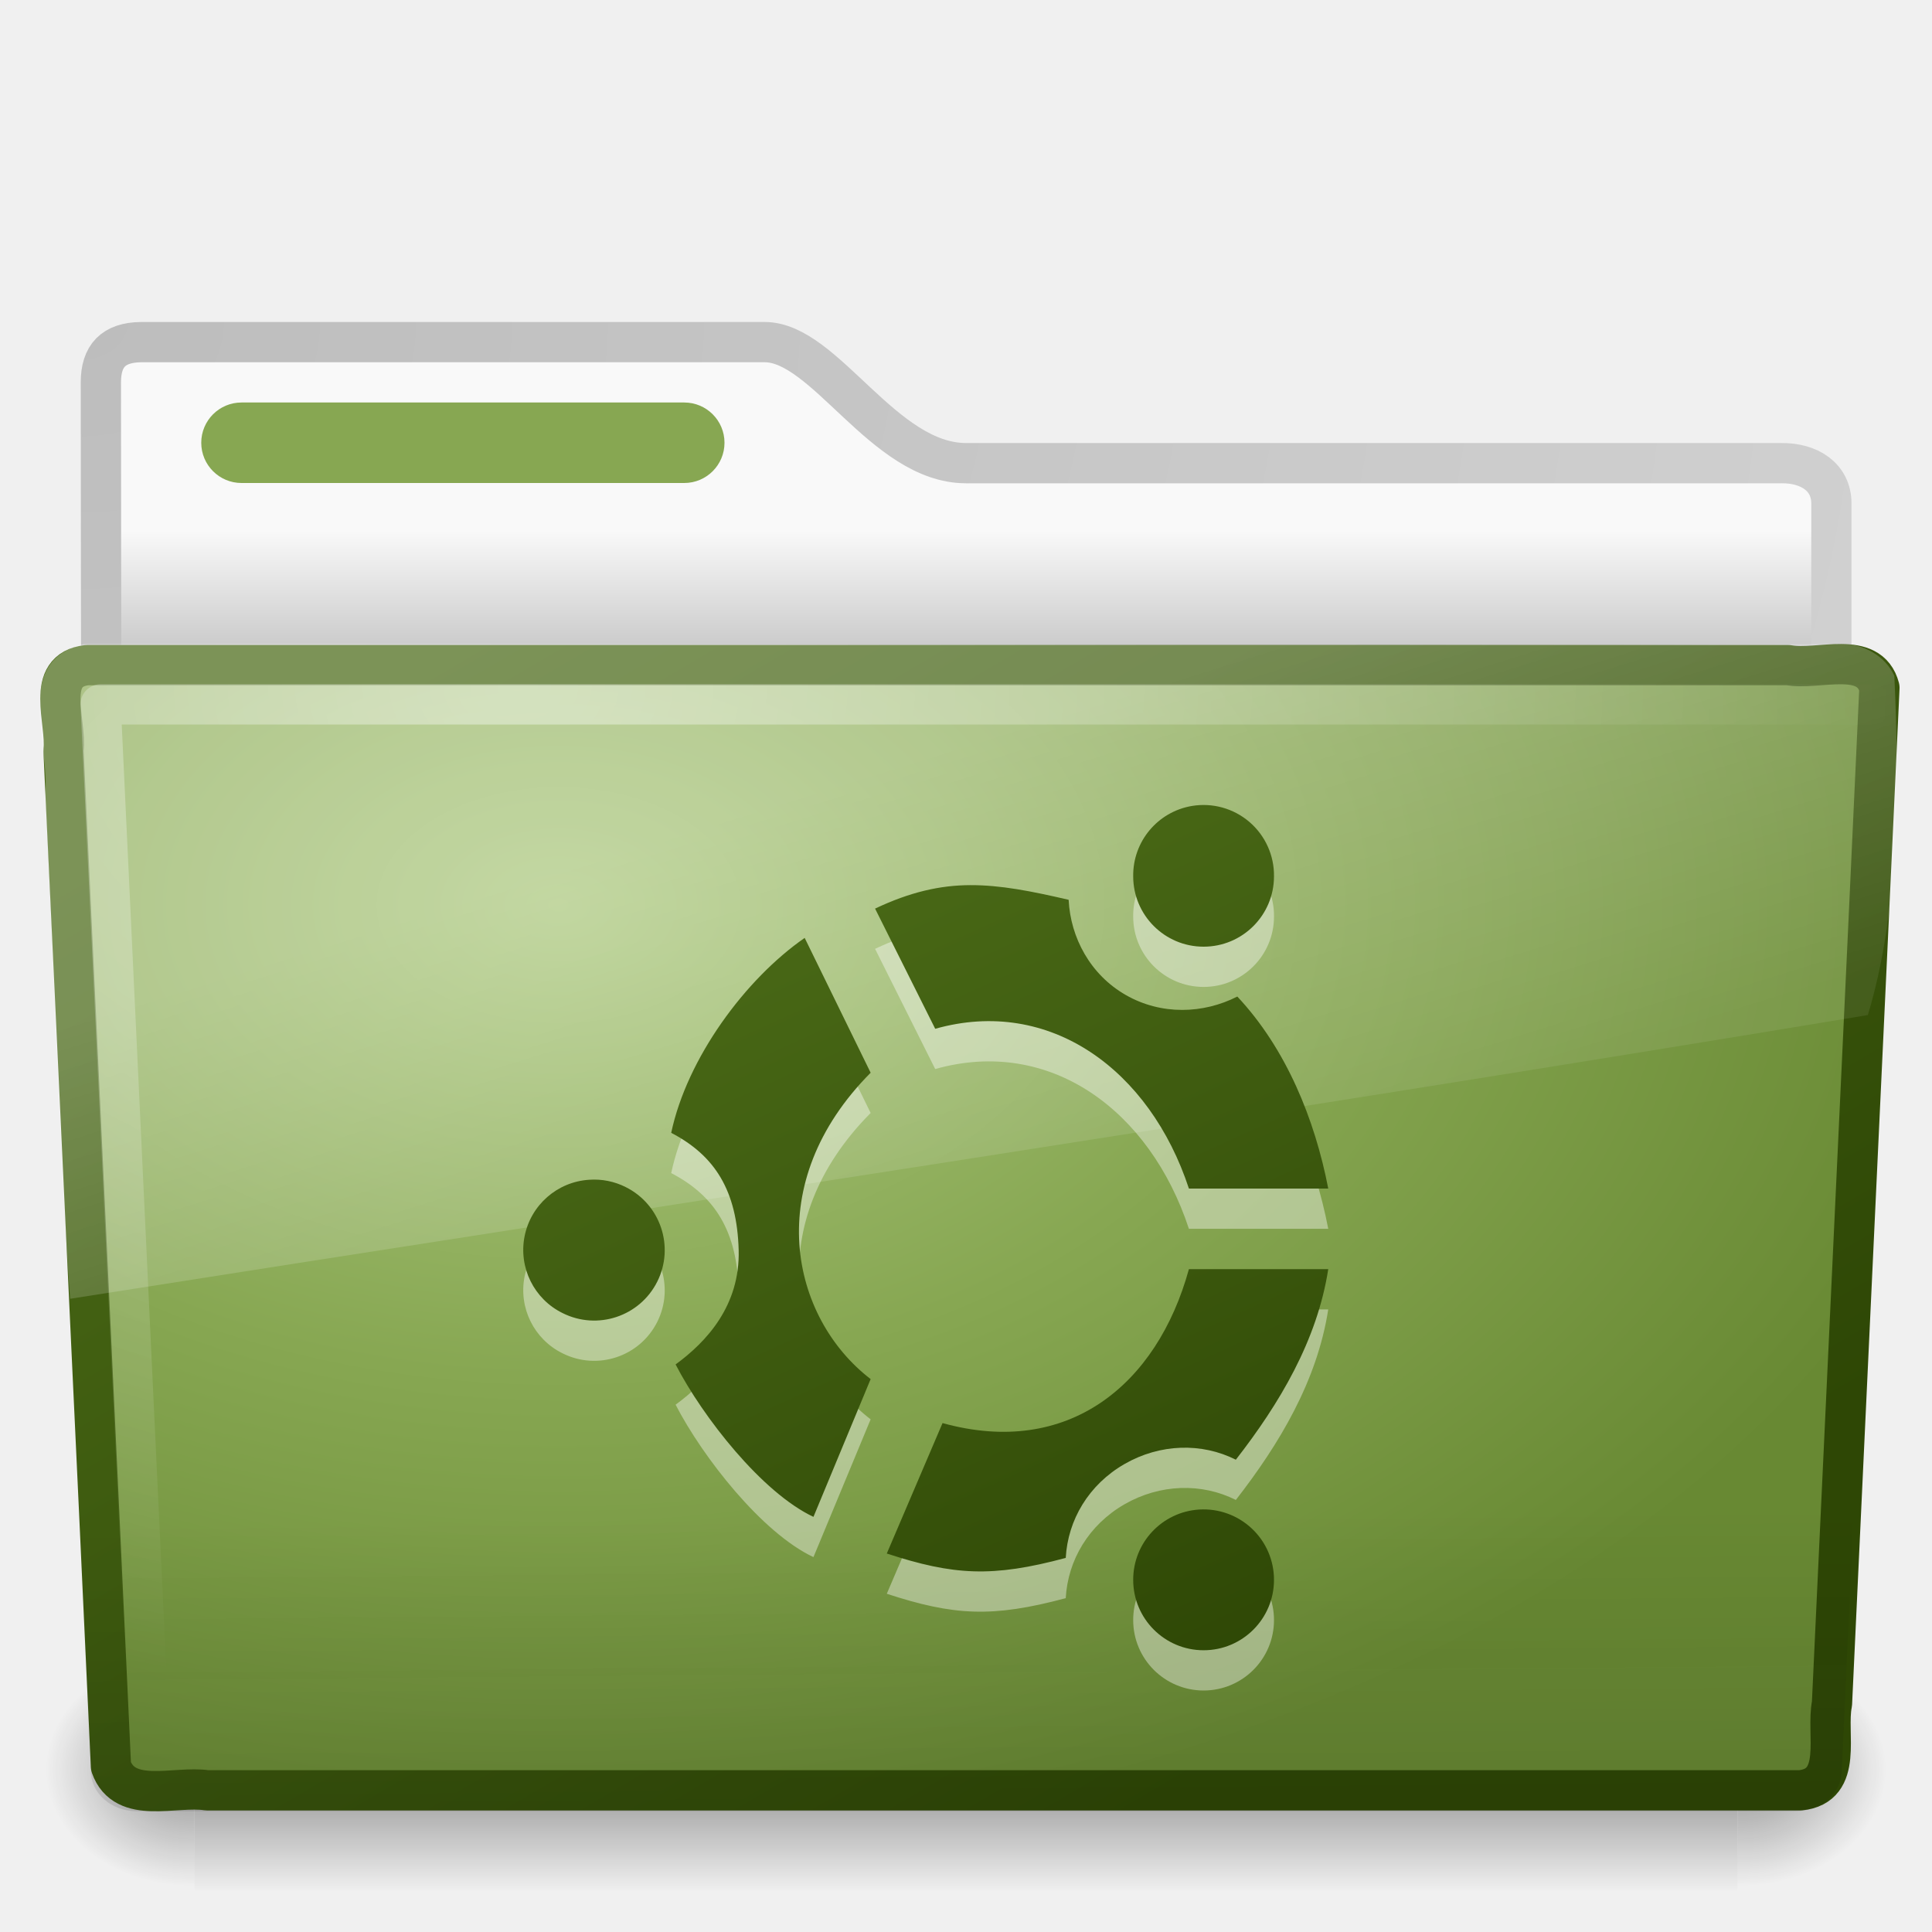
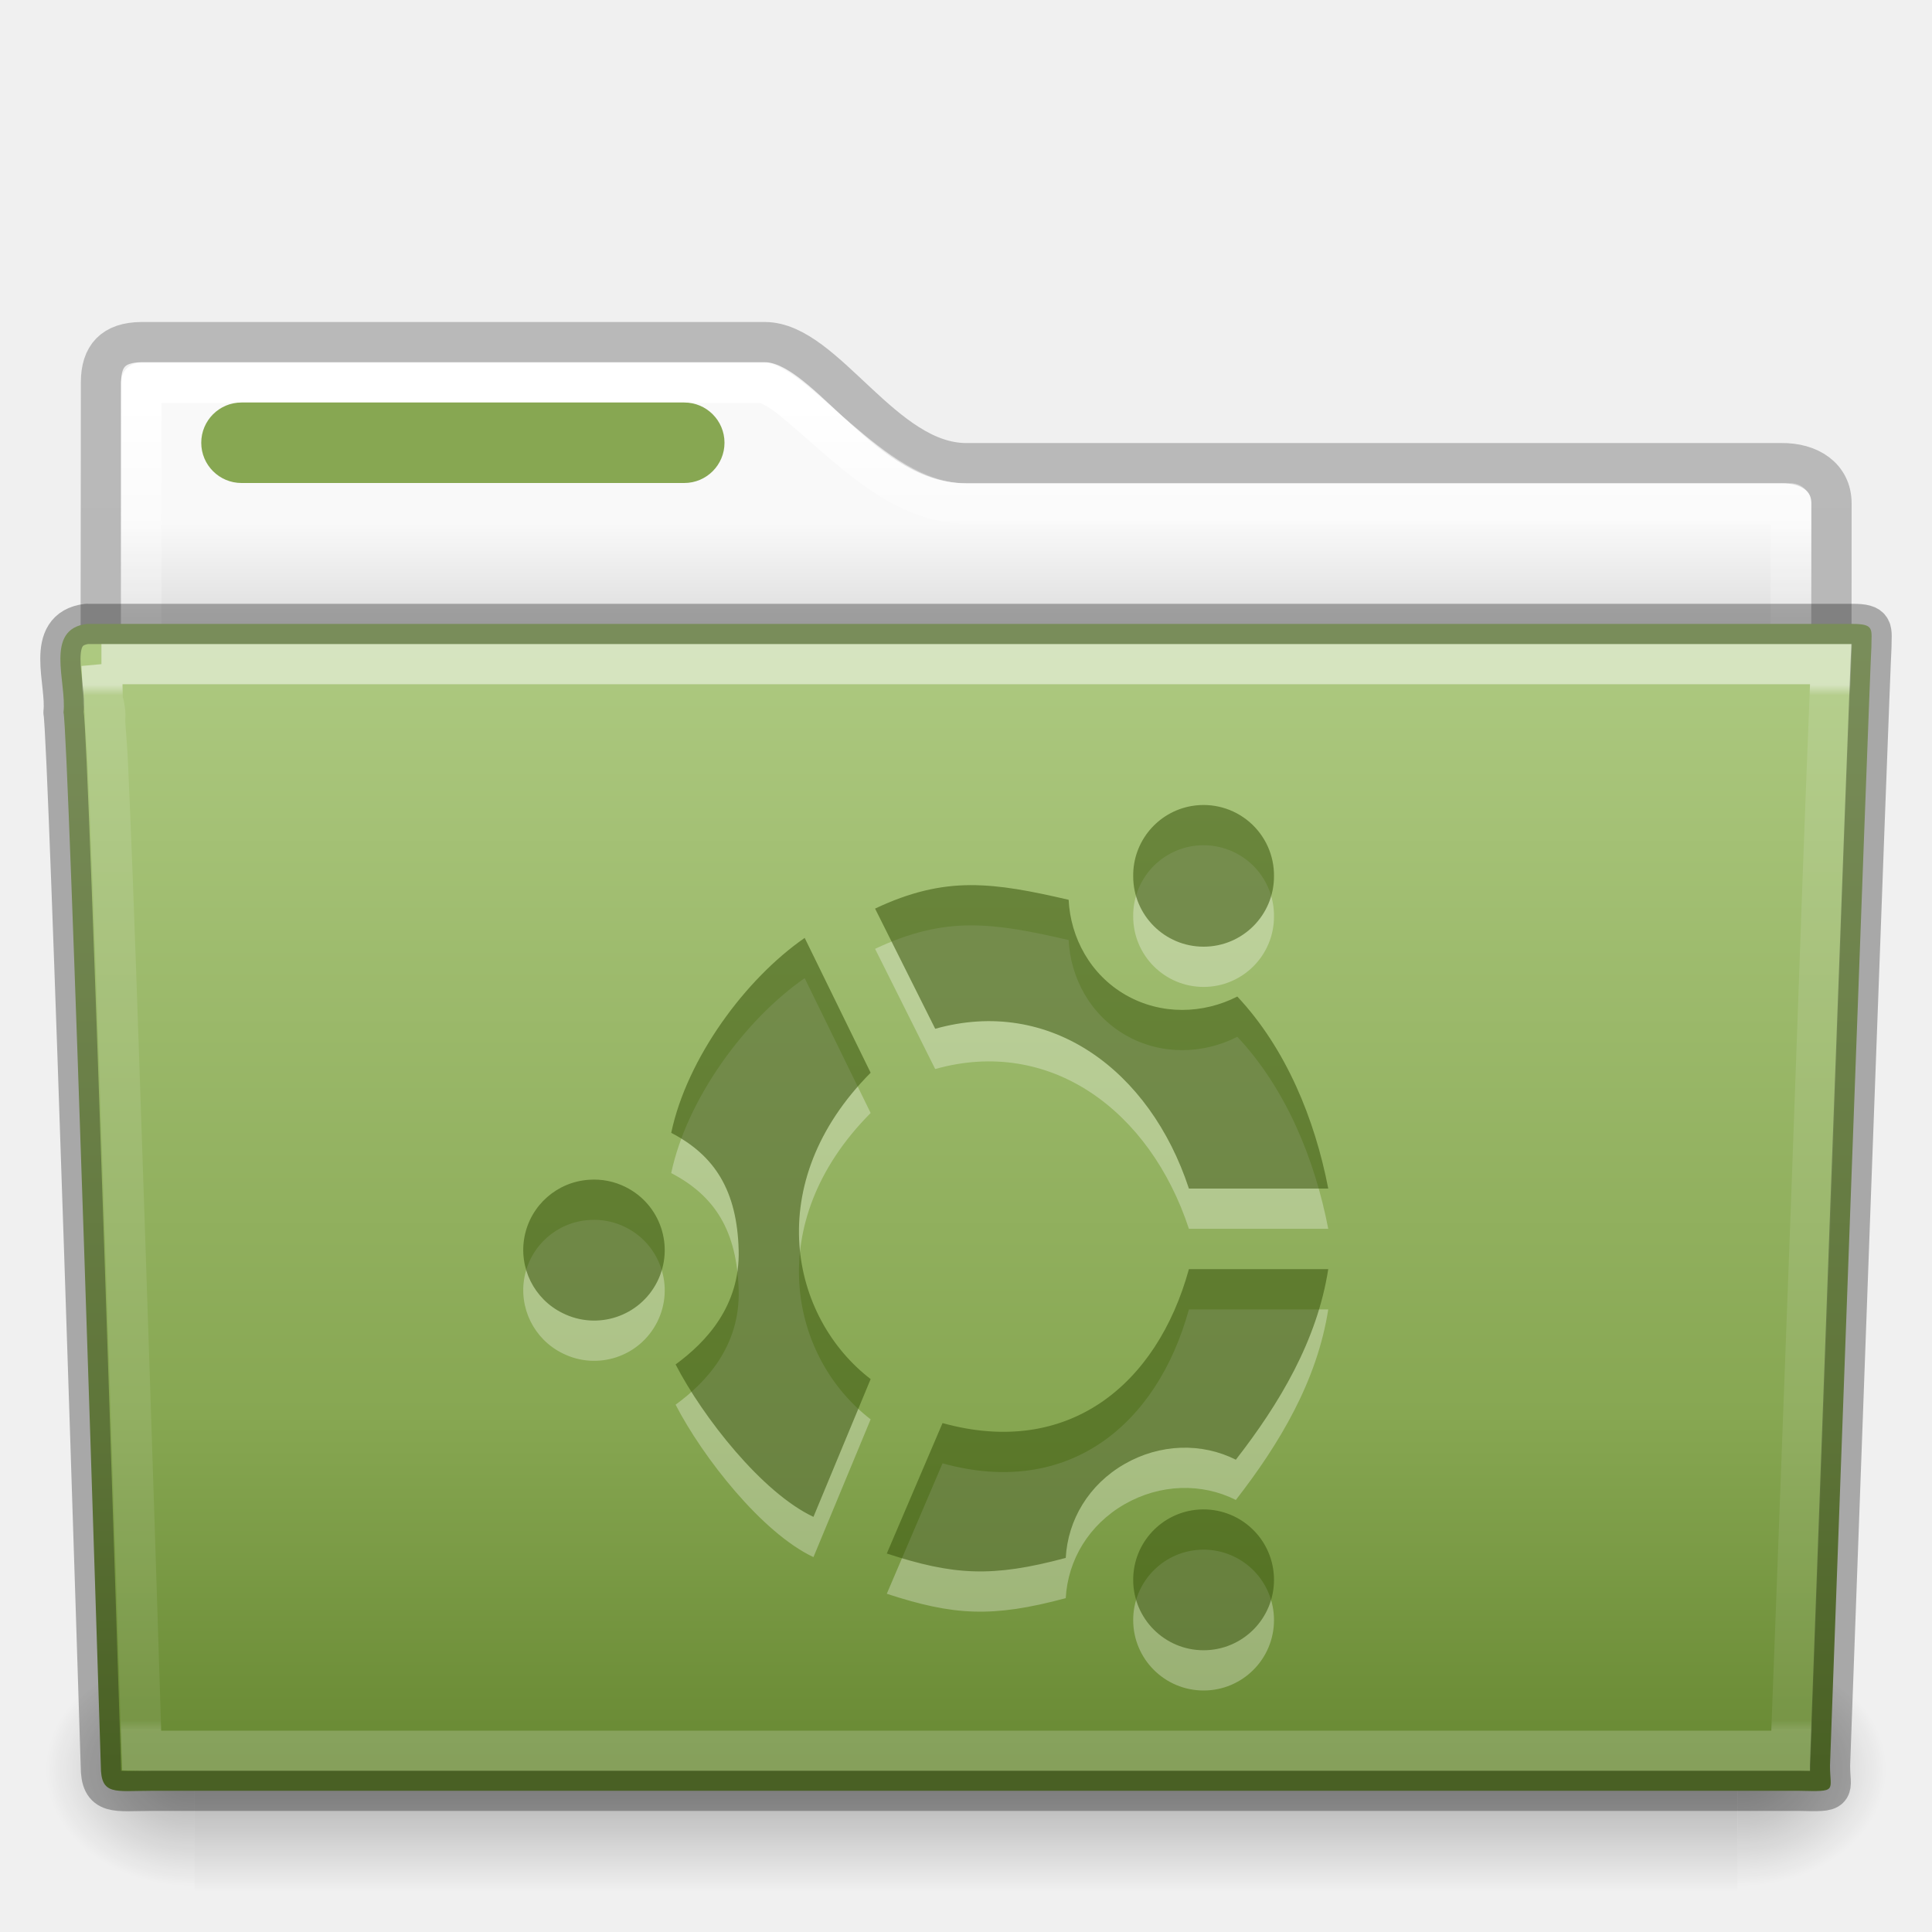
- <svg xmlns="http://www.w3.org/2000/svg" xmlns:xlink="http://www.w3.org/1999/xlink" id="svg3602" height="48" width="48" version="1.0">
-   <defs id="defs3604">
-     <radialGradient id="radialGradient2810" gradientUnits="userSpaceOnUse" cy="5.017" cx="3" gradientTransform="matrix(-1.2749e-8 1.7143 -2.1593 -1.46e-8 12.809 2.857)" r="21">
-       <stop id="stop3486" style="stop-color:#bdbdbd" offset="0" />
-       <stop id="stop3488" style="stop-color:#d0d0d0" offset="1" />
-     </radialGradient>
-     <linearGradient id="linearGradient2808" y2="16.19" gradientUnits="userSpaceOnUse" x2="62.989" gradientTransform="translate(-50.941)" y1="13.183" x1="62.989">
-       <stop id="stop6406" style="stop-color:#f9f9f9" offset="0" />
-       <stop id="stop6408" style="stop-color:#c9c9c9" offset="1" />
+ <svg xmlns="http://www.w3.org/2000/svg" xmlns:xlink="http://www.w3.org/1999/xlink" version="1.1" width="48" height="48" id="svg18157">
+   <defs id="defs18159">
+     <linearGradient id="linearGradient4673">
+       <stop offset="0" style="stop-color:#ffffff;stop-opacity:1" id="stop4675" />
+       <stop offset="0.1" style="stop-color:#ffffff;stop-opacity:0.235" id="stop4677" />
+       <stop offset="0.99" style="stop-color:#ffffff;stop-opacity:0.157" id="stop4679" />
+       <stop offset="1" style="stop-color:#ffffff;stop-opacity:0.392" id="stop4681" />
    </linearGradient>
-     <radialGradient id="radialGradient7600-312" gradientUnits="userSpaceOnUse" cy="486.65" cx="605.71" gradientTransform="matrix(-.03213 0 0 .037059 23.363 25.412)" r="117.14">
-       <stop id="stop2681" offset="0" />
-       <stop id="stop2683" style="stop-opacity:0" offset="1" />
-     </radialGradient>
-     <radialGradient id="radialGradient7598-526" gradientUnits="userSpaceOnUse" cy="486.65" cx="605.71" gradientTransform="matrix(.03213 0 0 .037059 24.637 25.412)" r="117.14">
-       <stop id="stop2675" offset="0" />
-       <stop id="stop2677" style="stop-opacity:0" offset="1" />
-     </radialGradient>
-     <linearGradient id="linearGradient7596-975" y2="609.51" gradientUnits="userSpaceOnUse" x2="302.86" gradientTransform="matrix(.08284 0 0 .037059 -5.9408 25.412)" y1="366.65" x1="302.86">
-       <stop id="stop2667" style="stop-opacity:0" offset="0" />
-       <stop id="stop2669" offset=".5" />
-       <stop id="stop2671" style="stop-opacity:0" offset="1" />
+     <linearGradient x1="42.471" y1="11.953" x2="42.471" y2="35.582" id="linearGradient12489" xlink:href="#linearGradient3454-2-5-0-3" gradientUnits="userSpaceOnUse" gradientTransform="matrix(0.8918903,0,0,1.098654,3.142773,3.887208)" />
+     <linearGradient id="linearGradient3454-2-5-0-3">
+       <stop id="stop3456-4-9-38-1" style="stop-color:#ffffff;stop-opacity:1" offset="0" />
+       <stop id="stop3458-39-80-3-5" style="stop-color:#ffffff;stop-opacity:0.235" offset="0.01" />
+       <stop id="stop3460-7-0-2-4" style="stop-color:#ffffff;stop-opacity:0.157" offset="0.99" />
+       <stop id="stop3462-0-9-8-7" style="stop-color:#ffffff;stop-opacity:0.392" offset="1" />
    </linearGradient>
-     <linearGradient id="linearGradient2801" y2="15.944" xlink:href="#linearGradient3390-178-986-453" gradientUnits="userSpaceOnUse" x2="65.34" gradientTransform="translate(-53.765 -.11419)" y1="45.114" x1="82.453" />
-     <radialGradient id="radialGradient2799" gradientUnits="userSpaceOnUse" cy="14.113" cx="63.969" gradientTransform="matrix(1.5647 -9.5143e-8 6.1772e-8 1.0159 -86.213 8.1461)" r="23.097">
+     <linearGradient x1="35.793" y1="17.118" x2="35.793" y2="43.761" id="linearGradient12481" xlink:href="#radialGradient2444" gradientUnits="userSpaceOnUse" gradientTransform="matrix(1,0,0,1.035714,2.0849371e-6,-1.58909)" />
+     <radialGradient cx="605.714" cy="486.648" r="117.143" fx="605.714" fy="486.648" id="radialGradient12475" xlink:href="#linearGradient5060-820-91-9-0" gradientUnits="userSpaceOnUse" gradientTransform="matrix(-0.03079083,0,0,0.02470588,23.38975,31.94164)" />
+     <linearGradient id="linearGradient5060-820-91-9-0">
+       <stop id="stop2681-778-5-1" style="stop-color:#000000;stop-opacity:1" offset="0" />
+       <stop id="stop2683-2-86-2" style="stop-color:#000000;stop-opacity:0" offset="1" />
+     </linearGradient>
+     <radialGradient cx="605.714" cy="486.648" r="117.143" fx="605.714" fy="486.648" id="radialGradient12471" xlink:href="#linearGradient5060-179-37-4-0" gradientUnits="userSpaceOnUse" gradientTransform="matrix(0.03079083,0,0,0.02470588,24.61025,31.94164)" />
+     <linearGradient id="linearGradient5060-179-37-4-0">
+       <stop id="stop2675-91-9-2" style="stop-color:#000000;stop-opacity:1" offset="0" />
+       <stop id="stop2677-09-0-9" style="stop-color:#000000;stop-opacity:0" offset="1" />
+     </linearGradient>
+     <linearGradient x1="302.857" y1="366.648" x2="302.857" y2="609.505" id="linearGradient12467" xlink:href="#linearGradient5048-585-73-1-5" gradientUnits="userSpaceOnUse" gradientTransform="matrix(0.07938856,0,0,0.02470588,-4.693288,31.94164)" />
+     <linearGradient id="linearGradient5048-585-73-1-5">
+       <stop id="stop2667-99-4-6" style="stop-color:#000000;stop-opacity:0" offset="0" />
+       <stop id="stop2669-5-9-4" style="stop-color:#000000;stop-opacity:1" offset="0.5" />
+       <stop id="stop2671-56-4-2" style="stop-color:#000000;stop-opacity:0" offset="1" />
+     </linearGradient>
+     <linearGradient x1="68.876" y1="4.392" x2="68.876" y2="32.746" id="linearGradient12463" xlink:href="#linearGradient4673" gradientUnits="userSpaceOnUse" gradientTransform="matrix(0.8918903,0,0,1.058028,-45.79307,5.3536)" />
+     <linearGradient id="linearGradient4646-7-4-3">
+       <stop id="stop4648-8-0-3" style="stop-color:#f9f9f9;stop-opacity:1" offset="0" />
+       <stop id="stop4650-1-7-3" style="stop-color:#d8d8d8;stop-opacity:1" offset="1" />
+     </linearGradient>
+     <linearGradient id="linearGradient3104-8-8-97-4-6-11-5-5">
+       <stop id="stop3106-5-4-3-5-0-2-1-0" style="stop-color:#000000;stop-opacity:0.322" offset="0" />
+       <stop id="stop3108-4-3-7-8-2-0-7-9" style="stop-color:#000000;stop-opacity:0.278" offset="1" />
+     </linearGradient>
+     <radialGradient id="radialGradient2444" gradientUnits="userSpaceOnUse" cy="14.113" cx="63.969" gradientTransform="matrix(1.5647,-9.5143e-8,6.1772e-8,1.0159,-59.14917,8.1461)" r="23.097">
      <stop id="stop3618" style="stop-color:#ADC980" offset="0" />
-       <stop id="stop3270" style="stop-color:#87A752" offset=".5" />
+       <stop id="stop3270" style="stop-color:#87A752" offset="0.688" />
      <stop id="stop3620" style="stop-color:#688933" offset="1" />
    </radialGradient>
-     <linearGradient id="linearGradient2796" y2="36.658" gradientUnits="userSpaceOnUse" x2="22.809" gradientTransform="matrix(1.1447 0 0 .99775 -3.4661 1.0988)" y1="49.629" x1="22.935">
-       <stop id="stop2661" style="stop-color:#0a0a0a;stop-opacity:.498" offset="0" />
-       <stop id="stop2663" style="stop-color:#0a0a0a;stop-opacity:0" offset="1" />
-     </linearGradient>
-     <radialGradient id="radialGradient2793" gradientUnits="userSpaceOnUse" cy="8.302" cx="7.265" gradientTransform="matrix(0 1.208 -1.6272 0 26.372 8.2665)" r="20.98">
-       <stop id="stop2693" style="stop-color:#fff;stop-opacity:0.4" offset="0" />
-       <stop id="stop2695" style="stop-color:#fff;stop-opacity:0" offset="1" />
-     </radialGradient>
-     <linearGradient id="linearGradient2790" y2="33.955" gradientUnits="userSpaceOnUse" x2="15.215" y1="22.292" x1="11.566">
-       <stop id="stop2687" style="stop-color:#fff;stop-opacity:.275" offset="0" />
-       <stop id="stop2689" style="stop-color:#fff;stop-opacity:.078" offset="1" />
-     </linearGradient>
-     <linearGradient id="linearGradient3390-178-986-453">
-       <stop id="stop3624" style="stop-color:#2E4705" offset="0" />
-       <stop id="stop3626" style="stop-color:#4A6A17" offset="1" />
-     </linearGradient>
-     <linearGradient id="linearGradient3588" y2="23.614" xlink:href="#linearGradient3390-178-986-453" gradientUnits="userSpaceOnUse" x2="14.265" y1="44.916" x1="23.964" />
+     <linearGradient x1="62.989" y1="13" x2="62.989" y2="16" id="linearGradient12459-6" xlink:href="#linearGradient4646-7-4-3" gradientUnits="userSpaceOnUse" gradientTransform="translate(-50.93955,0)" />
+     <linearGradient xlink:href="#linearGradient3104-8-8-97-4-6-11-5-5" id="linearGradient4572" gradientUnits="userSpaceOnUse" gradientTransform="matrix(0.8074983,0,0,0.833744,57.9662,-0.0698403)" x1="-51.786" y1="53.514" x2="-51.786" y2="3.634" />
  </defs>
-   <g id="layer1">
-     <path id="path3468" style="stroke-linejoin:round;stroke:url(#radialGradient2810);stroke-linecap:round;fill:url(#linearGradient2808)" d="m3.506 8.5c-0.69 0.008-1 0.342-1 1 0 5.514 0.026 9.74-0.006 14.75 1.435 0 43-3.699 43-5.292v-6.451c0-0.658-0.554-1.008-1.244-1h-20.256c-2.047 0-3.499-3.007-5-3.007h-15.494 0z" />
-     <g id="g7591" style="opacity:.4" transform="matrix(.95833 0 0 .66667 1 15)">
-       <rect id="rect4173" style="fill:url(#linearGradient7596-975)" height="9" width="40" y="39" x="4" />
-       <path id="path5058" style="fill:url(#radialGradient7598-526)" d="m44 39v9c1.655 0.017 4-2.017 4-4.501s-1.846-4.499-4-4.499z" />
-       <path id="path5018" style="fill:url(#radialGradient7600-312)" d="m4 39v9c-1.655 0.017-4-2.017-4-4.501s1.846-4.499 4-4.499z" />
-     </g>
-     <path id="path3388" style="stroke-linejoin:round;stroke:url(#linearGradient2801);stroke-linecap:round;fill:url(#radialGradient2799)" d="m2.163 16.525c-1.073 0.124-0.5 1.402-0.585 2.121 0.393 8.47 0.789 16.77 1.179 25.24 0.342 0.966 1.594 0.471 2.388 0.594h39.58c1.09-0.107 0.637-1.408 0.79-2.153 0.393-8.47 0.789-16.769 1.179-25.239-0.251-0.955-1.519-0.424-2.263-0.563h-42.268-0z" />
-     <path id="path6127" style="opacity:.4;fill:url(#linearGradient2796)" d="m2.058 16.065l43.897 0.001c0.634 0 1.045 0.444 1.045 0.997l-1.244 26.939c0 0.553-0.511 0.998-1.145 0.998h-41.209c-0.634 0-1.145-0.445-1.145-0.998l-1.244-26.939c0-0.553 0.411-0.998 1.045-0.998z" />
-     <path id="path2435" style="stroke-linejoin:round;stroke:url(#radialGradient2793);stroke-linecap:round;fill:none" d="m46.5 17.5h-44l1.156 24.531" />
-     <path id="path3455" style="fill:url(#linearGradient2790)" d="m45.75 16c-14.55 0.073-29.105-0.021-43.656 0-1.807 0.411-0.835 2.467-0.973 3.772 0.222 4.163 0.323 8.344 0.621 12.496 15-2.362 29.926-4.607 44.664-7.049 0.781-2.587 0.788-5.671 0.658-8.429-0.23-0.505-0.787-0.801-1.314-0.79z" />
-     <rect id="rect3562" style="display:block;fill:#87A752" rx="1" ry="1" height="2" width="13" y="10" x="5" />
-     <path id="path2812" style="opacity:.4;fill-rule:evenodd;fill:#fff" d="m29.611 21.024c-0.85 0.144-1.469 0.886-1.457 1.748 0 0.966 0.783 1.748 1.749 1.748s1.749-0.782 1.749-1.748c0.007-0.518-0.217-1.014-0.611-1.351-0.394-0.338-0.918-0.483-1.43-0.397zm-5.502 1.967c-0.755 0.002-1.503 0.173-2.368 0.583l1.494 2.986c2.848-0.804 5.334 1.022 6.303 3.969h3.462c-0.333-1.721-1.045-3.476-2.259-4.77-0.848 0.432-1.888 0.466-2.769-0.037s-1.376-1.425-1.422-2.367c-0.934-0.216-1.686-0.366-2.441-0.364zm-4.117 1.311c-1.475 1.022-2.924 2.989-3.316 4.843 1.088 0.566 1.636 1.44 1.676 2.913 0.037 1.384-0.804 2.283-1.567 2.841 0.676 1.309 2.148 3.187 3.425 3.787l1.421-3.423c-1.995-1.532-2.727-4.867 0-7.611l-1.639-3.35zm-5.357 6.009c-0.791 0.051-1.448 0.628-1.602 1.405-0.153 0.777 0.235 1.56 0.946 1.908 0.866 0.433 1.918 0.082 2.351-0.783 0.432-0.864 0.082-1.916-0.784-2.348-0.281-0.142-0.596-0.205-0.911-0.182zm14.903 2.221c-0.792 2.881-3.005 4.689-6.121 3.824l-1.385 3.241c1.659 0.541 2.614 0.601 4.446 0.109 0.052-0.944 0.571-1.82 1.457-2.331 0.887-0.511 1.925-0.535 2.769-0.109 1.083-1.392 2.02-2.958 2.296-4.734h-3.462zm0.255 5.972c-0.923 0.058-1.641 0.824-1.639 1.748 0 0.965 0.783 1.748 1.749 1.748s1.749-0.783 1.749-1.748c0.001-0.483-0.198-0.945-0.551-1.276-0.352-0.331-0.825-0.502-1.308-0.472z" />
-     <path id="path19" style="fill-rule:evenodd;fill:url(#linearGradient3588)" d="m29.611 20.024c-0.85 0.144-1.469 0.886-1.457 1.748 0 0.966 0.783 1.748 1.749 1.748s1.749-0.782 1.749-1.748c0.007-0.518-0.217-1.014-0.611-1.351-0.394-0.338-0.918-0.483-1.43-0.397zm-5.502 1.967c-0.755 0.002-1.503 0.173-2.368 0.583l1.494 2.986c2.848-0.804 5.334 1.022 6.303 3.969h3.462c-0.333-1.721-1.045-3.476-2.259-4.77-0.848 0.432-1.888 0.466-2.769-0.037s-1.376-1.425-1.422-2.367c-0.934-0.216-1.686-0.366-2.441-0.364zm-4.117 1.311c-1.475 1.022-2.924 2.989-3.316 4.843 1.088 0.566 1.636 1.44 1.676 2.913 0.037 1.384-0.804 2.283-1.567 2.841 0.676 1.309 2.148 3.187 3.425 3.787l1.421-3.423c-1.995-1.532-2.727-4.867 0-7.611l-1.639-3.35zm-5.357 6.009c-0.791 0.051-1.448 0.628-1.602 1.405-0.153 0.777 0.235 1.56 0.946 1.908 0.866 0.433 1.918 0.082 2.351-0.783 0.432-0.864 0.082-1.916-0.784-2.348-0.281-0.142-0.596-0.205-0.911-0.182zm14.903 2.221c-0.792 2.881-3.005 4.689-6.121 3.824l-1.385 3.241c1.659 0.541 2.614 0.601 4.446 0.109 0.052-0.944 0.571-1.82 1.457-2.331 0.887-0.511 1.925-0.535 2.769-0.109 1.083-1.392 2.02-2.958 2.296-4.734h-3.462zm0.255 5.972c-0.923 0.058-1.641 0.824-1.639 1.748 0 0.965 0.783 1.748 1.749 1.748s1.749-0.783 1.749-1.748c0.001-0.483-0.198-0.945-0.551-1.276-0.352-0.331-0.825-0.502-1.308-0.472z" />
-   </g>
+   <path style="color:#000000;clip-rule:nonzero;display:inline;overflow:visible;visibility:visible;opacity:1;isolation:auto;mix-blend-mode:normal;color-interpolation:sRGB;color-interpolation-filters:linearRGB;solid-color:#000000;solid-opacity:1;fill:url(#linearGradient12459-6);fill-opacity:1;fill-rule:nonzero;stroke:none;stroke-width:1;stroke-linecap:butt;stroke-linejoin:miter;stroke-miterlimit:4;stroke-dasharray:none;stroke-dashoffset:0;stroke-opacity:1;marker:none;color-rendering:auto;image-rendering:auto;shape-rendering:auto;text-rendering:auto;enable-background:accumulate;filter-blend-mode:normal;filter-gaussianBlur-deviation:0" d="M 3.5,9 C 3.223,9 3,9.223 3,9.5 l 0,8 C 3,17.777 3.223,18 3.5,18 l 41,0 c 0.277,0 0.5,-0.223 0.5,-0.5 l 0,-5 C 45,12.223 44.777,12 44.5,12 L 24,12 C 22,12 20,9 19,9 Z" id="rect4574" />
+   <path d="m 3.509,8.5 c -0.69,0.008 -1,0.342 -1,1 l -0.009,9 43,0 0.003,-5.993 c 3.53e-4,-0.658 -0.554,-1.008 -1.244,-1 l -20.256,0 c -2.047,0 -3.499,-3.007 -5,-3.007 z" style="color:#000000;clip-rule:nonzero;display:inline;overflow:visible;visibility:visible;opacity:0.8;isolation:auto;mix-blend-mode:normal;color-interpolation:sRGB;color-interpolation-filters:linearRGB;solid-color:#000000;solid-opacity:1;fill:none;fill-opacity:1;fill-rule:nonzero;stroke:url(#linearGradient4572);stroke-width:1;stroke-linecap:butt;stroke-linejoin:miter;stroke-miterlimit:4;stroke-dasharray:none;stroke-dashoffset:0;stroke-opacity:1;marker:none;color-rendering:auto;image-rendering:auto;shape-rendering:auto;text-rendering:auto;enable-background:accumulate" id="path3468-2" />
+   <path style="color:#000000;display:inline;overflow:visible;visibility:visible;fill:none;stroke:url(#linearGradient12463);stroke-width:1;stroke-linecap:round;stroke-linejoin:round;stroke-miterlimit:4;stroke-dasharray:none;stroke-dashoffset:0;stroke-opacity:1;marker:none;enable-background:accumulate" d="m 3.51,9.51 0,7.98 40.98,0 0,-4.98 -20.49,0 c -1.255,0 -2.314,-0.855 -3.207,-1.621 C 20.346,10.506 19.94,10.132 19.607,9.871 19.274,9.611 18.995,9.51 19,9.51 Z" id="rect4251-9-21-7" />
+   <rect style="display:inline;overflow:visible;visibility:visible;opacity:0.3;fill:url(#linearGradient12467);fill-opacity:1;fill-rule:nonzero;stroke:none;stroke-width:1;marker:none" id="rect4173-8-8" y="41" x="4.833" height="6" width="38.333" />
+   <path style="display:inline;overflow:visible;visibility:visible;opacity:0.3;fill:url(#radialGradient12471);fill-opacity:1;fill-rule:nonzero;stroke:none;stroke-width:1;marker:none" id="path5058-9-0" d="m 43.167,41 c 0,0 0,6 0,6 1.586,0.011 3.833,-1.344 3.833,-3 0,-1.656 -1.769,-2.999 -3.833,-2.999 z" />
+   <path style="display:inline;overflow:visible;visibility:visible;opacity:0.3;fill:url(#radialGradient12475);fill-opacity:1;fill-rule:nonzero;stroke:none;stroke-width:1;marker:none" id="path5018-6-6" d="m 4.833,41 c 0,0 0,6 0,6 -1.586,0.011 -3.833,-1.344 -3.833,-3 0,-1.656 1.769,-2.999 3.833,-2.999 z" />
+   <path style="fill:url(#linearGradient12481);fill-opacity:1;stroke:none" id="path3388-7-1" d="m 2.163,15.5 c -1.072,0.128 -0.5,1.454 -0.585,2.2 0.124,0.482 0.927,26.176 0.927,26.176 0,0.741 0.352,0.616 1.243,0.616 13.189,0 27.773,0 40.961,0 0.96,0.023 0.757,0.012 0.757,-0.627 0,0 0.993,-27.354 1.028,-27.781 0,-0.449 0.09,-0.583 -0.473,-0.583 -14.084,0 -29.775,0 -43.859,0 z" />
+   <path style="color:#000000;display:inline;overflow:visible;visibility:visible;opacity:0.5;fill:none;stroke:url(#linearGradient12489);stroke-width:1;stroke-linecap:round;stroke-linejoin:miter;stroke-miterlimit:4;stroke-dasharray:none;stroke-dashoffset:0;stroke-opacity:1;marker:none;enable-background:accumulate" id="path4587-3-5" d="m 2.522,16.5 c 0.017,0.183 0.022,0.538 0.031,0.909 0.023,0.09 0.026,0.062 0.031,0.097 0.011,0.069 0.027,0.144 0.031,0.195 0.006,0.078 -0.007,0.18 0,0.292 0.013,0.225 0.045,0.53 0.062,0.909 0.034,0.756 0.078,1.774 0.125,3.018 0.094,2.487 0.203,5.769 0.312,9.021 0.212,6.309 0.395,12.188 0.406,12.558 0.123,0.004 0.071,0 0.25,0 l 40.719,0 c 0.012,-0.341 0.253,-6.673 0.5,-13.402 0.127,-3.454 0.245,-6.942 0.344,-9.573 0.049,-1.315 0.094,-2.421 0.125,-3.213 0.013,-0.341 0.022,-0.595 0.031,-0.811 l -42.969,0 z" />
+   <path style="opacity:0.3;fill:none;stroke:#000000;stroke-width:1;stroke-linecap:round;stroke-linejoin:round;stroke-miterlimit:4;stroke-dashoffset:0;stroke-opacity:1" id="path3388-7-1-7" d="m 2.163,15.5 c -1.072,0.128 -0.5,1.454 -0.585,2.2 0.124,0.482 0.927,26.176 0.927,26.176 0,0.741 0.352,0.616 1.243,0.616 13.189,0 27.773,0 40.961,0 0.96,0.023 0.757,0.012 0.757,-0.627 0,0 0.993,-27.354 1.028,-27.781 0,-0.449 0.09,-0.583 -0.473,-0.583 -14.084,0 -29.775,0 -43.859,0 z" />
+   <rect x="5" y="10" width="13" height="2" ry="1" rx="1" style="display:block;fill:#87a752" id="rect3562" />
+   <path d="m 29.611,21.024 c -0.85,0.144 -1.469,0.886 -1.457,1.748 0,0.966 0.783,1.748 1.749,1.748 0.966,0 1.749,-0.782 1.749,-1.748 0.007,-0.518 -0.217,-1.014 -0.611,-1.351 -0.394,-0.338 -0.918,-0.483 -1.43,-0.397 z m -5.502,1.967 c -0.755,0.002 -1.503,0.173 -2.368,0.583 l 1.494,2.986 c 2.848,-0.804 5.334,1.022 6.303,3.969 l 3.462,0 c -0.333,-1.721 -1.045,-3.476 -2.259,-4.77 -0.848,0.432 -1.888,0.466 -2.769,-0.037 -0.881,-0.503 -1.376,-1.425 -1.422,-2.367 -0.934,-0.216 -1.686,-0.366 -2.441,-0.364 z m -4.117,1.311 c -1.475,1.022 -2.924,2.989 -3.316,4.843 1.088,0.566 1.636,1.44 1.676,2.913 0.037,1.384 -0.804,2.283 -1.567,2.841 0.676,1.309 2.148,3.187 3.425,3.787 l 1.421,-3.423 c -1.995,-1.532 -2.727,-4.867 0,-7.611 l -1.639,-3.35 z m -5.357,6.009 c -0.791,0.051 -1.448,0.628 -1.602,1.405 -0.153,0.777 0.235,1.56 0.946,1.908 0.866,0.433 1.918,0.082 2.351,-0.783 0.432,-0.864 0.082,-1.916 -0.784,-2.348 -0.281,-0.142 -0.596,-0.205 -0.911,-0.182 z m 14.903,2.221 c -0.792,2.881 -3.005,4.689 -6.121,3.824 l -1.385,3.241 c 1.659,0.541 2.614,0.601 4.446,0.109 0.052,-0.944 0.571,-1.82 1.457,-2.331 0.887,-0.511 1.925,-0.535 2.769,-0.109 1.083,-1.392 2.02,-2.958 2.296,-4.734 l -3.462,0 z m 0.255,5.972 c -0.923,0.058 -1.641,0.824 -1.639,1.748 0,0.965 0.783,1.748 1.749,1.748 0.966,0 1.749,-0.783 1.749,-1.748 10e-4,-0.483 -0.198,-0.945 -0.551,-1.276 -0.352,-0.331 -0.825,-0.502 -1.308,-0.472 z" style="opacity:0.3;fill:#ffffff;fill-rule:evenodd" id="path2812" />
+   <path d="m 29.611,20.024 c -0.85,0.144 -1.469,0.886 -1.457,1.748 0,0.966 0.783,1.748 1.749,1.748 0.966,0 1.749,-0.782 1.749,-1.748 0.007,-0.518 -0.217,-1.014 -0.611,-1.351 -0.394,-0.338 -0.918,-0.483 -1.43,-0.397 z m -5.502,1.967 c -0.755,0.002 -1.503,0.173 -2.368,0.583 l 1.494,2.986 c 2.848,-0.804 5.334,1.022 6.303,3.969 l 3.462,0 c -0.333,-1.721 -1.045,-3.476 -2.259,-4.77 -0.848,0.432 -1.888,0.466 -2.769,-0.037 -0.881,-0.503 -1.376,-1.425 -1.422,-2.367 -0.934,-0.216 -1.686,-0.366 -2.441,-0.364 z m -4.117,1.311 c -1.475,1.022 -2.924,2.989 -3.316,4.843 1.088,0.566 1.636,1.44 1.676,2.913 0.037,1.384 -0.804,2.283 -1.567,2.841 0.676,1.309 2.148,3.187 3.425,3.787 l 1.421,-3.423 c -1.995,-1.532 -2.727,-4.867 0,-7.611 l -1.639,-3.35 z m -5.357,6.009 c -0.791,0.051 -1.448,0.628 -1.602,1.405 -0.153,0.777 0.235,1.56 0.946,1.908 0.866,0.433 1.918,0.082 2.351,-0.783 0.432,-0.864 0.082,-1.916 -0.784,-2.348 -0.281,-0.142 -0.596,-0.205 -0.911,-0.182 z m 14.903,2.221 c -0.792,2.881 -3.005,4.689 -6.121,3.824 l -1.385,3.241 c 1.659,0.541 2.614,0.601 4.446,0.109 0.052,-0.944 0.571,-1.82 1.457,-2.331 0.887,-0.511 1.925,-0.535 2.769,-0.109 1.083,-1.392 2.02,-2.958 2.296,-4.734 l -3.462,0 z m 0.255,5.972 c -0.923,0.058 -1.641,0.824 -1.639,1.748 0,0.965 0.783,1.748 1.749,1.748 0.966,0 1.749,-0.783 1.749,-1.748 10e-4,-0.483 -0.198,-0.945 -0.551,-1.276 -0.352,-0.331 -0.825,-0.502 -1.308,-0.472 z" style="fill:#3b550e;fill-rule:nonzero;color:#000000;clip-rule:nonzero;display:inline;overflow:visible;visibility:visible;opacity:1;isolation:auto;mix-blend-mode:normal;color-interpolation:sRGB;color-interpolation-filters:linearRGB;solid-color:#000000;solid-opacity:1;fill-opacity:0.552;stroke:none;stroke-width:1.7;stroke-linecap:butt;stroke-linejoin:miter;stroke-miterlimit:4;stroke-dasharray:none;stroke-dashoffset:0;stroke-opacity:1;marker:none;filter-blend-mode:normal;filter-gaussianBlur-deviation:0;color-rendering:auto;image-rendering:auto;shape-rendering:auto;text-rendering:auto;enable-background:accumulate" id="path19" />
</svg>
